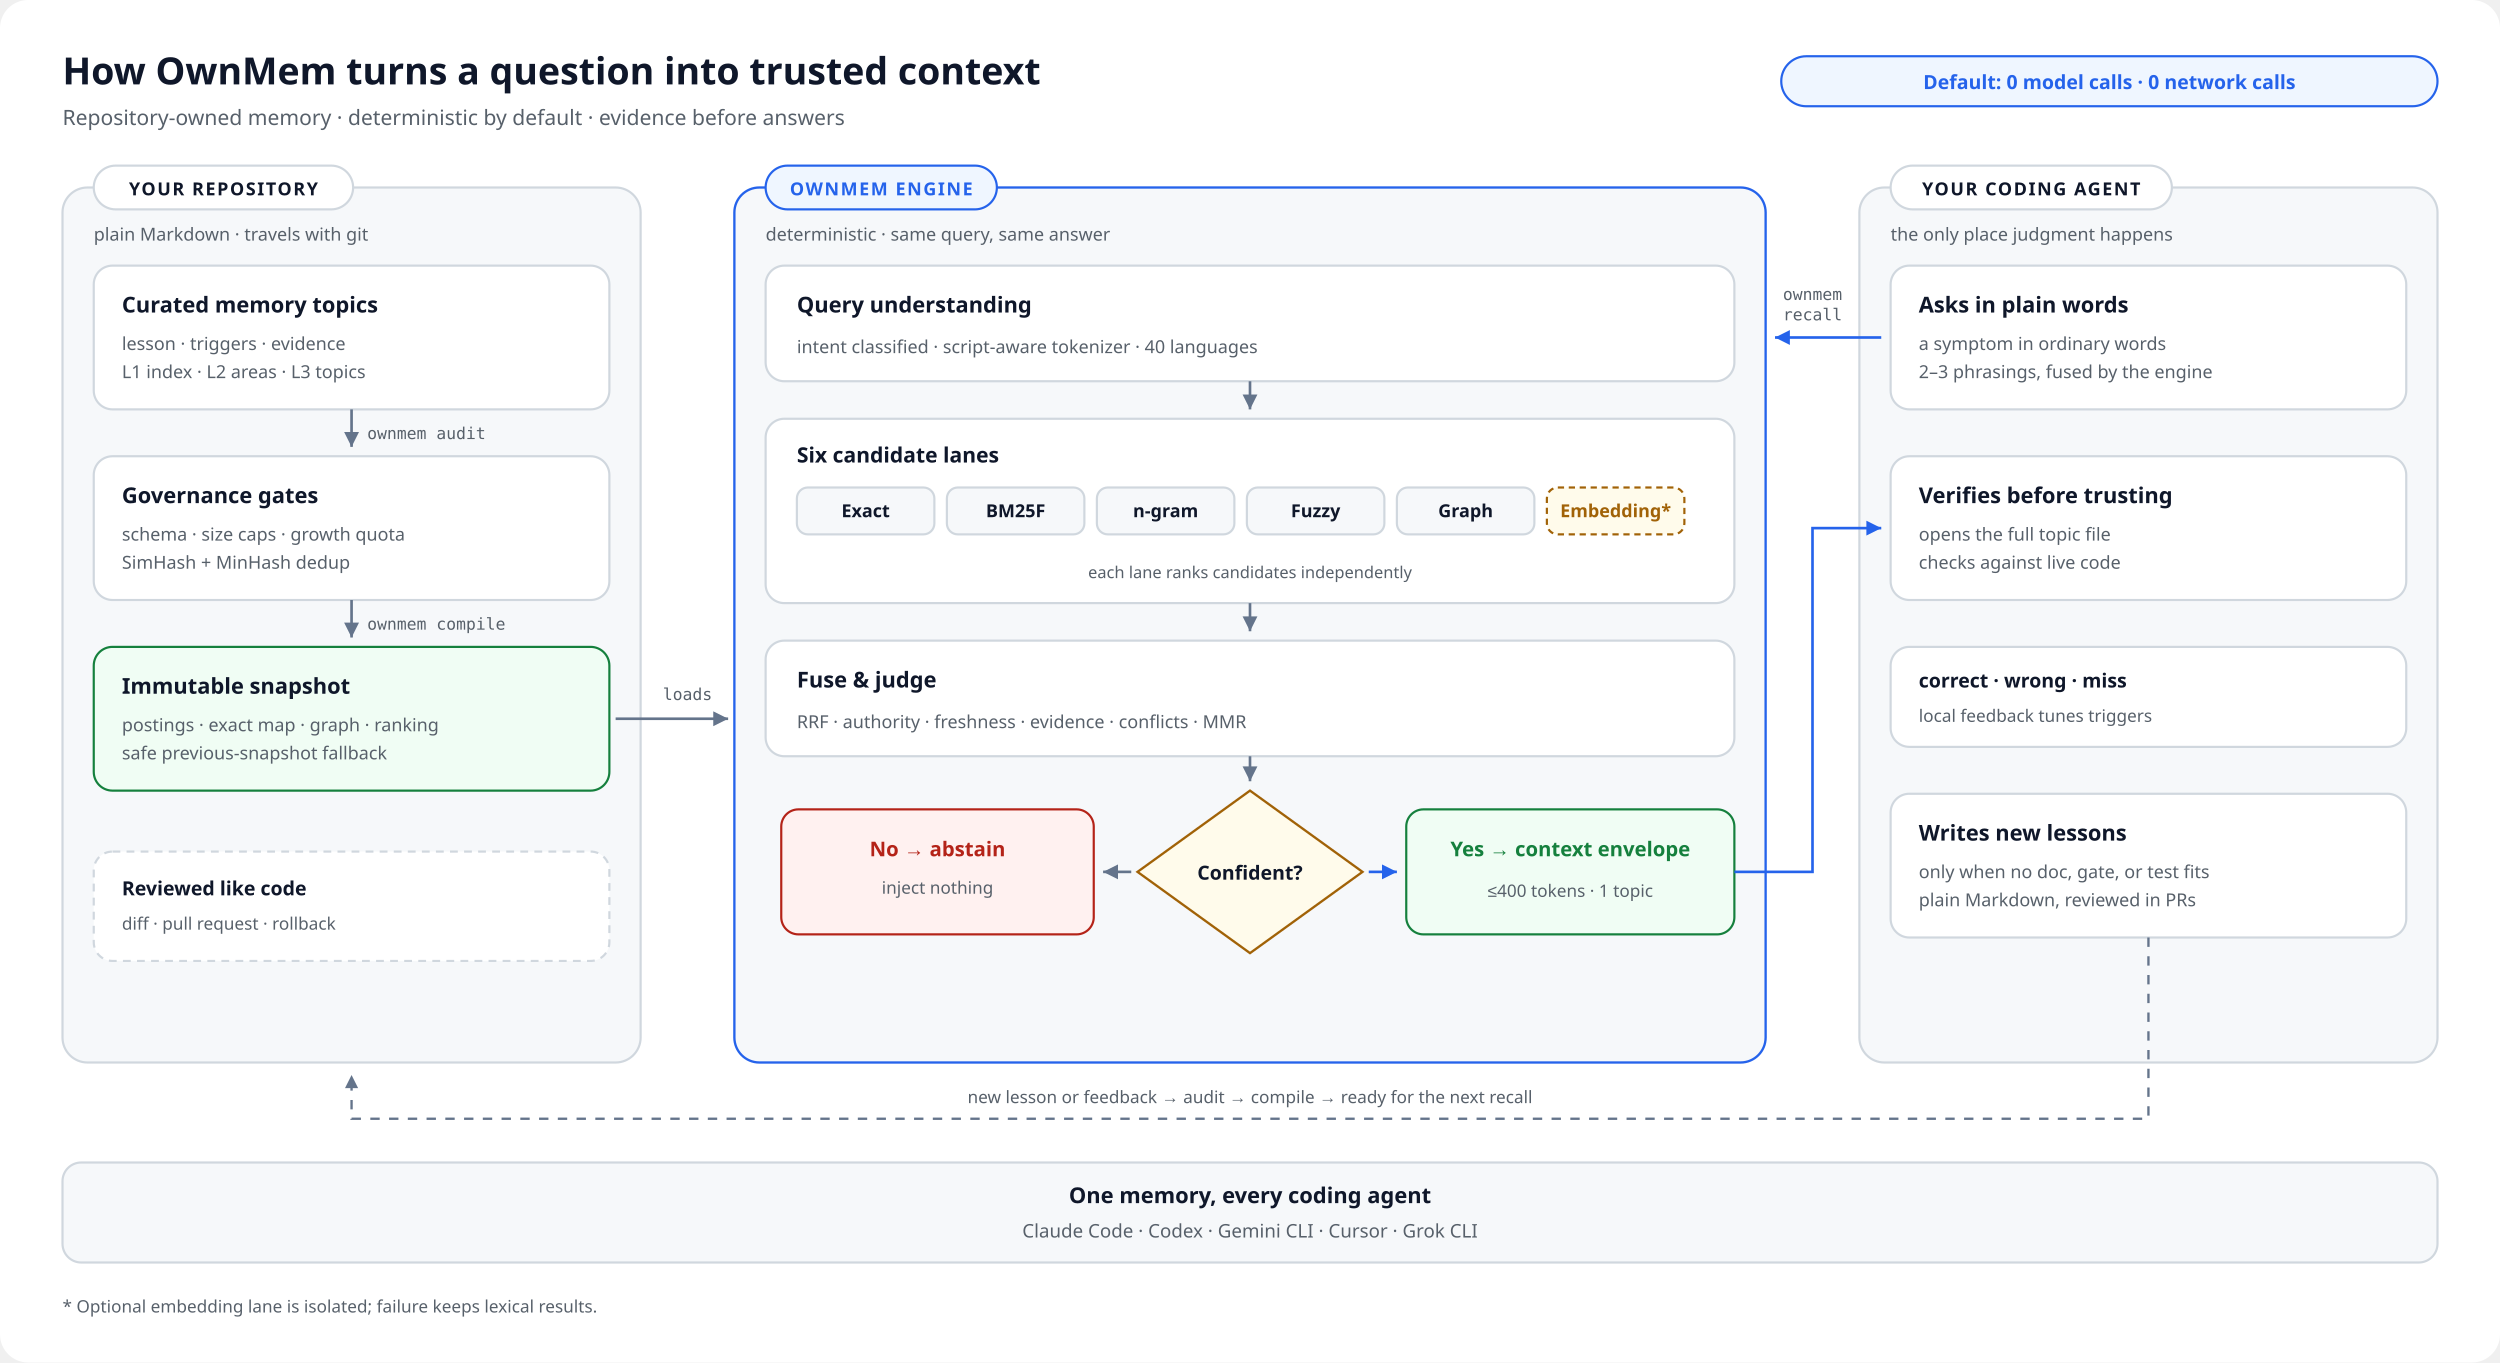
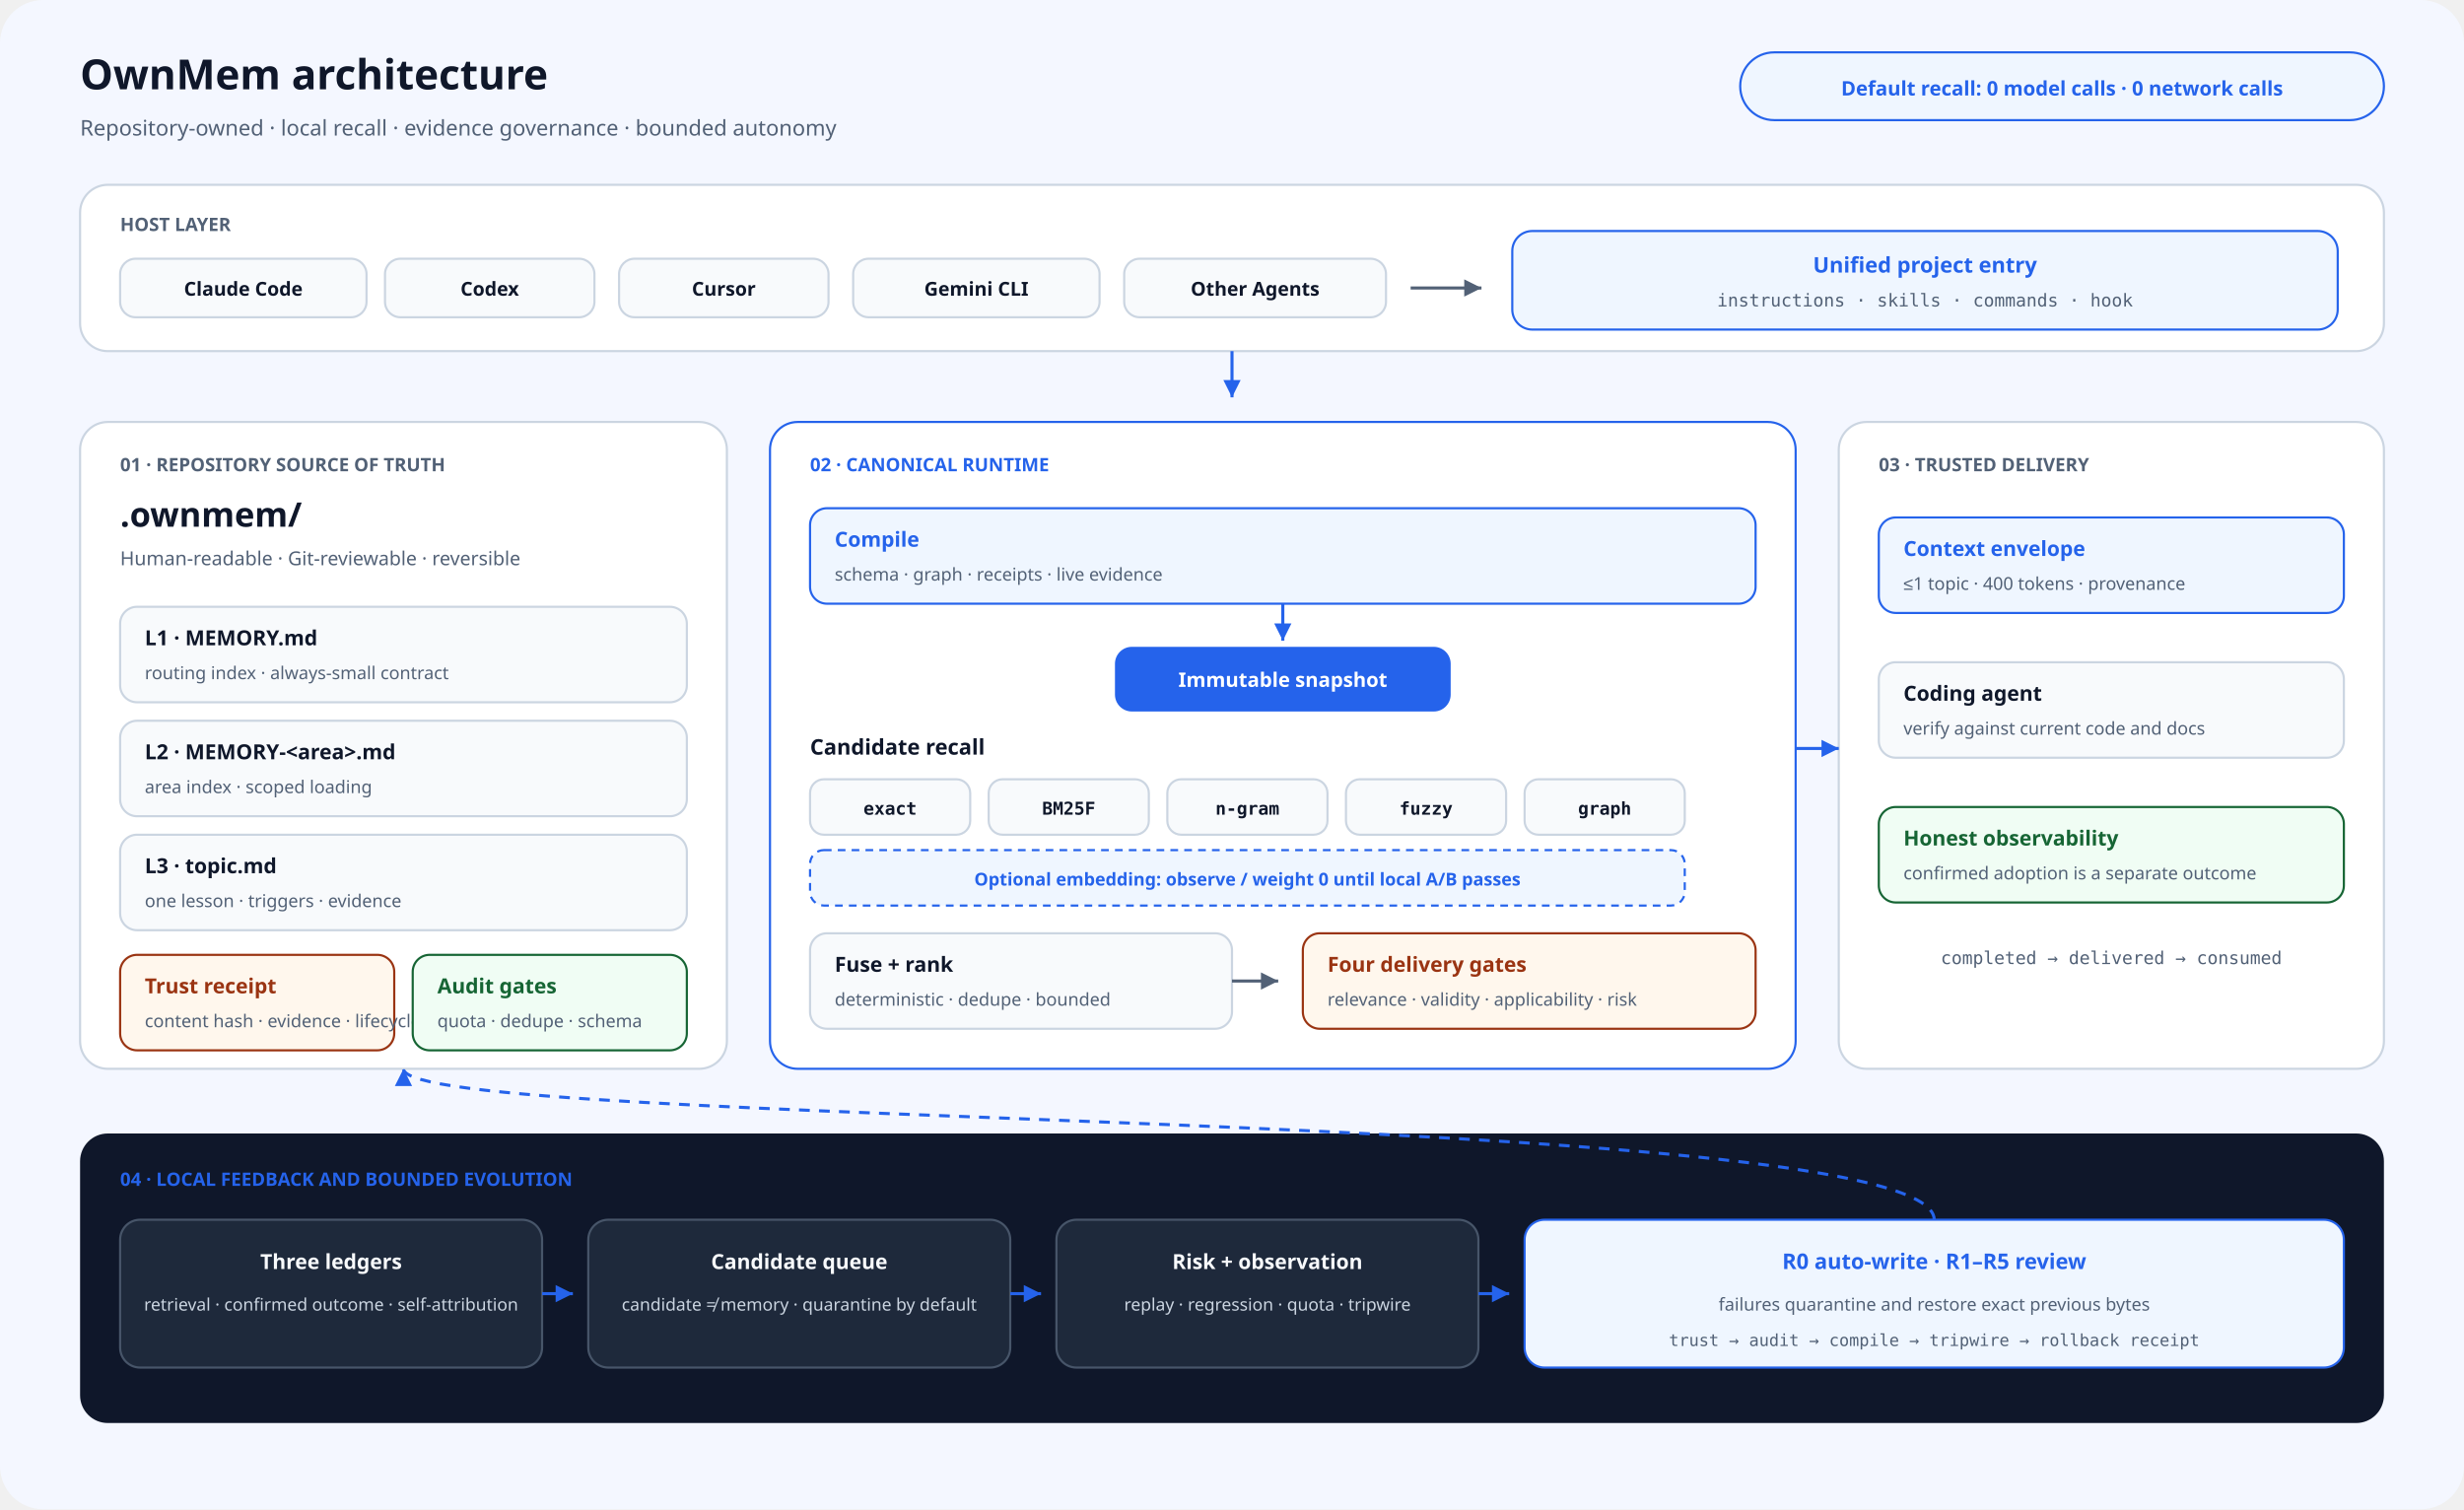
- <svg xmlns="http://www.w3.org/2000/svg" viewBox="0 0 1600 872" role="img" aria-labelledby="title description" font-family="-apple-system, BlinkMacSystemFont, 'Segoe UI', 'Noto Sans', 'Helvetica Neue', Arial, sans-serif">
+ <svg xmlns="http://www.w3.org/2000/svg" viewBox="0 0 1600 980" role="img" aria-labelledby="title description" font-family="-apple-system, BlinkMacSystemFont, 'Segoe UI', 'Noto Sans', Arial, sans-serif">
  <defs>
    <marker id="arrow" viewBox="0 0 10 10" refX="8" refY="5" markerWidth="7" markerHeight="7" orient="auto-start-reverse">
-       <path d="M 0 1 L 8 5 L 0 9 z" fill="#64748b" />
+       <path d="M 0 1 L 8 5 L 0 9 z" fill="#526176" />
    </marker>
-     <marker id="accent" viewBox="0 0 10 10" refX="8" refY="5" markerWidth="7" markerHeight="7" orient="auto-start-reverse">
+     <marker id="arrowBlue" viewBox="0 0 10 10" refX="8" refY="5" markerWidth="7" markerHeight="7" orient="auto-start-reverse">
      <path d="M 0 1 L 8 5 L 0 9 z" fill="#2563eb" />
    </marker>
  </defs>
-   <rect x="0" y="0" width="1600" height="872" rx="18" fill="#ffffff" />
-   <text x="40" y="54" text-anchor="start" font-size="24" font-weight="700" fill="#0f172a">How OwnMem turns a question into trusted context</text>
-   <text x="40" y="80" text-anchor="start" font-size="13.5" font-weight="400" fill="#57606a">Repository-owned memory · deterministic by default · evidence before answers</text>
-   <rect x="1140" y="36" width="420" height="32" rx="16" fill="#eff6ff" stroke="#2563eb" stroke-width="1.4" />
-   <text x="1350" y="57" text-anchor="middle" font-size="12.5" font-weight="600" fill="#2563eb">Default: 0 model calls · 0 network calls</text>
-   <rect x="40" y="120" width="370" height="560" rx="16" fill="#f6f8fa" stroke="#d0d7de" stroke-width="1.4" />
-   <rect x="470" y="120" width="660" height="560" rx="16" fill="#f6f8fa" stroke="#2563eb" stroke-width="1.5" />
-   <rect x="1190" y="120" width="370" height="560" rx="16" fill="#f6f8fa" stroke="#d0d7de" stroke-width="1.4" />
-   <rect x="60" y="106" width="166" height="28" rx="14" fill="#ffffff" stroke="#d0d7de" stroke-width="1.4" />
-   <text x="143" y="125" text-anchor="middle" font-size="11.5" font-weight="700" letter-spacing="1" fill="#0f172a">YOUR REPOSITORY</text>
-   <rect x="490" y="106" width="148" height="28" rx="14" fill="#eff6ff" stroke="#2563eb" stroke-width="1.4" />
-   <text x="564" y="125" text-anchor="middle" font-size="11.5" font-weight="700" letter-spacing="1" fill="#2563eb">OWNMEM ENGINE</text>
-   <rect x="1210" y="106" width="180" height="28" rx="14" fill="#ffffff" stroke="#d0d7de" stroke-width="1.4" />
-   <text x="1300" y="125" text-anchor="middle" font-size="11.5" font-weight="700" letter-spacing="1" fill="#0f172a">YOUR CODING AGENT</text>
-   <text x="60" y="154" text-anchor="start" font-size="11.5" font-weight="400" fill="#57606a">plain Markdown · travels with git</text>
-   <text x="490" y="154" text-anchor="start" font-size="11.5" font-weight="400" fill="#57606a">deterministic · same query, same answer</text>
-   <text x="1210" y="154" text-anchor="start" font-size="11.5" font-weight="400" fill="#57606a">the only place judgment happens</text>
-   <rect x="60" y="170" width="330" height="92" rx="12" fill="#ffffff" stroke="#d0d7de" stroke-width="1.4" />
-   <text x="78" y="200" text-anchor="start" font-size="14" font-weight="650" fill="#0f172a">Curated memory topics</text>
-   <text x="78" y="224" text-anchor="start" font-size="11.5" font-weight="400" fill="#57606a">lesson · triggers · evidence</text>
-   <text x="78" y="242" text-anchor="start" font-size="11.5" font-weight="400" fill="#57606a">L1 index · L2 areas · L3 topics</text>
-   <path d="M 225 262 L 225 286" fill="none" stroke="#64748b" stroke-width="1.7" marker-end="url(#arrow)" />
-   <text x="235" y="281" text-anchor="start" font-size="10.5" font-weight="400" font-family="ui-monospace, SFMono-Regular, 'SF Mono', Menlo, Consolas, monospace" fill="#57606a">ownmem audit</text>
-   <rect x="60" y="292" width="330" height="92" rx="12" fill="#ffffff" stroke="#d0d7de" stroke-width="1.4" />
-   <text x="78" y="322" text-anchor="start" font-size="14" font-weight="650" fill="#0f172a">Governance gates</text>
-   <text x="78" y="346" text-anchor="start" font-size="11.5" font-weight="400" fill="#57606a">schema · size caps · growth quota</text>
-   <text x="78" y="364" text-anchor="start" font-size="11.5" font-weight="400" fill="#57606a">SimHash + MinHash dedup</text>
-   <path d="M 225 384 L 225 408" fill="none" stroke="#64748b" stroke-width="1.7" marker-end="url(#arrow)" />
-   <text x="235" y="403" text-anchor="start" font-size="10.5" font-weight="400" font-family="ui-monospace, SFMono-Regular, 'SF Mono', Menlo, Consolas, monospace" fill="#57606a">ownmem compile</text>
-   <rect x="60" y="414" width="330" height="92" rx="12" fill="#f0fdf4" stroke="#15803d" stroke-width="1.4" />
-   <text x="78" y="444" text-anchor="start" font-size="14" font-weight="650" fill="#0f172a">Immutable snapshot</text>
-   <text x="78" y="468" text-anchor="start" font-size="11.5" font-weight="400" fill="#57606a">postings · exact map · graph · ranking</text>
-   <text x="78" y="486" text-anchor="start" font-size="11.5" font-weight="400" fill="#57606a">safe previous-snapshot fallback</text>
-   <rect x="60" y="545" width="330" height="70" rx="12" fill="#ffffff" stroke="#d0d7de" stroke-width="1.4" stroke-dasharray="5 4" />
-   <text x="78" y="573" text-anchor="start" font-size="12.5" font-weight="600" fill="#0f172a">Reviewed like code</text>
-   <text x="78" y="595" text-anchor="start" font-size="11" font-weight="400" fill="#57606a">diff · pull request · rollback</text>
-   <text x="440" y="448" text-anchor="middle" font-size="10.5" font-weight="400" font-family="ui-monospace, SFMono-Regular, 'SF Mono', Menlo, Consolas, monospace" fill="#57606a">loads</text>
-   <path d="M 394 460 L 466 460" fill="none" stroke="#64748b" stroke-width="1.7" marker-end="url(#arrow)" />
-   <rect x="490" y="170" width="620" height="74" rx="12" fill="#ffffff" stroke="#d0d7de" stroke-width="1.4" />
-   <text x="510" y="200" text-anchor="start" font-size="14" font-weight="650" fill="#0f172a">Query understanding</text>
-   <text x="510" y="226" text-anchor="start" font-size="11.5" font-weight="400" fill="#57606a">intent classified · script-aware tokenizer · 40 languages</text>
-   <path d="M 800 244 L 800 262" fill="none" stroke="#64748b" stroke-width="1.7" marker-end="url(#arrow)" />
-   <rect x="490" y="268" width="620" height="118" rx="12" fill="#ffffff" stroke="#d0d7de" stroke-width="1.4" />
-   <text x="510" y="296" text-anchor="start" font-size="13.5" font-weight="650" fill="#0f172a">Six candidate lanes</text>
-   <rect x="510" y="312" width="88" height="30" rx="7" fill="#f6f8fa" stroke="#d0d7de" stroke-width="1.4" />
-   <text x="554" y="331" text-anchor="middle" font-size="11.5" font-weight="600" fill="#0f172a">Exact</text>
-   <rect x="606" y="312" width="88" height="30" rx="7" fill="#f6f8fa" stroke="#d0d7de" stroke-width="1.4" />
-   <text x="650" y="331" text-anchor="middle" font-size="11.5" font-weight="600" fill="#0f172a">BM25F</text>
-   <rect x="702" y="312" width="88" height="30" rx="7" fill="#f6f8fa" stroke="#d0d7de" stroke-width="1.4" />
-   <text x="746" y="331" text-anchor="middle" font-size="11.5" font-weight="600" fill="#0f172a">n-gram</text>
-   <rect x="798" y="312" width="88" height="30" rx="7" fill="#f6f8fa" stroke="#d0d7de" stroke-width="1.4" />
-   <text x="842" y="331" text-anchor="middle" font-size="11.5" font-weight="600" fill="#0f172a">Fuzzy</text>
-   <rect x="894" y="312" width="88" height="30" rx="7" fill="#f6f8fa" stroke="#d0d7de" stroke-width="1.4" />
-   <text x="938" y="331" text-anchor="middle" font-size="11.5" font-weight="600" fill="#0f172a">Graph</text>
-   <rect x="990" y="312" width="88" height="30" rx="7" fill="#fffbeb" stroke="#a16207" stroke-width="1.4" stroke-dasharray="4 3" />
-   <text x="1034" y="331" text-anchor="middle" font-size="11.5" font-weight="600" fill="#a16207">Embedding*</text>
-   <text x="800" y="370" text-anchor="middle" font-size="10.5" font-weight="400" fill="#57606a">each lane ranks candidates independently</text>
-   <path d="M 800 386 L 800 404" fill="none" stroke="#64748b" stroke-width="1.7" marker-end="url(#arrow)" />
-   <rect x="490" y="410" width="620" height="74" rx="12" fill="#ffffff" stroke="#d0d7de" stroke-width="1.4" />
-   <text x="510" y="440" text-anchor="start" font-size="14" font-weight="650" fill="#0f172a">Fuse &amp; judge</text>
-   <text x="510" y="466" text-anchor="start" font-size="11.5" font-weight="400" fill="#57606a">RRF · authority · freshness · evidence · conflicts · MMR</text>
-   <path d="M 800 484 L 800 500" fill="none" stroke="#64748b" stroke-width="1.7" marker-end="url(#arrow)" />
-   <polygon points="800,506 872,558 800,610 728,558" fill="#fffbeb" stroke="#a16207" stroke-width="1.5" />
-   <text x="800" y="563" text-anchor="middle" font-size="12.5" font-weight="650" fill="#0f172a">Confident?</text>
-   <rect x="500" y="518" width="200" height="80" rx="11" fill="#fff1f0" stroke="#b42318" stroke-width="1.4" />
-   <text x="600" y="548" text-anchor="middle" font-size="13" font-weight="650" fill="#b42318">No → abstain</text>
-   <text x="600" y="572" text-anchor="middle" font-size="11" font-weight="400" fill="#57606a">inject nothing</text>
-   <path d="M 724 558 L 706 558" fill="none" stroke="#64748b" stroke-width="1.7" marker-end="url(#arrow)" />
-   <rect x="900" y="518" width="210" height="80" rx="11" fill="#f0fdf4" stroke="#15803d" stroke-width="1.4" />
-   <text x="1005" y="548" text-anchor="middle" font-size="13" font-weight="650" fill="#15803d">Yes → context envelope</text>
-   <text x="1005" y="574" text-anchor="middle" font-size="11" font-weight="400" fill="#57606a">≤400 tokens · 1 topic</text>
-   <path d="M 876 558 L 894 558" fill="none" stroke="#2563eb" stroke-width="1.7" marker-end="url(#accent)" />
-   <path d="M 1110 558 L 1160 558 L 1160 338 L 1204 338" fill="none" stroke="#2563eb" stroke-width="1.7" marker-end="url(#accent)" />
-   <rect x="1210" y="170" width="330" height="92" rx="12" fill="#ffffff" stroke="#d0d7de" stroke-width="1.4" />
-   <text x="1228" y="200" text-anchor="start" font-size="14" font-weight="650" fill="#0f172a">Asks in plain words</text>
-   <text x="1228" y="224" text-anchor="start" font-size="11.5" font-weight="400" fill="#57606a">a symptom in ordinary words</text>
-   <text x="1228" y="242" text-anchor="start" font-size="11.5" font-weight="400" fill="#57606a">2–3 phrasings, fused by the engine</text>
-   <rect x="1210" y="292" width="330" height="92" rx="12" fill="#ffffff" stroke="#d0d7de" stroke-width="1.4" />
-   <text x="1228" y="322" text-anchor="start" font-size="14" font-weight="650" fill="#0f172a">Verifies before trusting</text>
-   <text x="1228" y="346" text-anchor="start" font-size="11.5" font-weight="400" fill="#57606a">opens the full topic file</text>
-   <text x="1228" y="364" text-anchor="start" font-size="11.5" font-weight="400" fill="#57606a">checks against live code</text>
-   <rect x="1210" y="414" width="330" height="64" rx="12" fill="#ffffff" stroke="#d0d7de" stroke-width="1.4" />
-   <text x="1228" y="440" text-anchor="start" font-size="12.5" font-weight="650" fill="#0f172a">correct · wrong · miss</text>
-   <text x="1228" y="462" text-anchor="start" font-size="11" font-weight="400" fill="#57606a">local feedback tunes triggers</text>
-   <rect x="1210" y="508" width="330" height="92" rx="12" fill="#ffffff" stroke="#d0d7de" stroke-width="1.4" />
-   <text x="1228" y="538" text-anchor="start" font-size="14" font-weight="650" fill="#0f172a">Writes new lessons</text>
-   <text x="1228" y="562" text-anchor="start" font-size="11.5" font-weight="400" fill="#57606a">only when no doc, gate, or test fits</text>
-   <text x="1228" y="580" text-anchor="start" font-size="11.5" font-weight="400" fill="#57606a">plain Markdown, reviewed in PRs</text>
-   <text x="1160" y="192" text-anchor="middle" font-size="10.5" font-weight="400" font-family="ui-monospace, SFMono-Regular, 'SF Mono', Menlo, Consolas, monospace" fill="#57606a">ownmem</text>
-   <text x="1160" y="205" text-anchor="middle" font-size="10.5" font-weight="400" font-family="ui-monospace, SFMono-Regular, 'SF Mono', Menlo, Consolas, monospace" fill="#57606a">recall</text>
-   <path d="M 1204 216 L 1136 216 " fill="none" stroke="#2563eb" stroke-width="1.7" marker-end="url(#accent)" />
-   <path d="M 1375 600 L 1375 716 L 225 716 L 225 688" fill="none" stroke="#64748b" stroke-width="1.5" stroke-dasharray="6 6" marker-end="url(#arrow)" />
-   <text x="800" y="706" text-anchor="middle" font-size="11" font-weight="400" fill="#57606a">new lesson or feedback → audit → compile → ready for the next recall</text>
-   <rect x="40" y="744" width="1520" height="64" rx="12" fill="#f6f8fa" stroke="#d0d7de" stroke-width="1.4" />
-   <text x="800" y="770" text-anchor="middle" font-size="14" font-weight="650" fill="#0f172a">One memory, every coding agent</text>
-   <text x="800" y="792" text-anchor="middle" font-size="12" font-weight="400" fill="#57606a">Claude Code · Codex · Gemini CLI · Cursor · Grok CLI</text>
-   <text x="40" y="840" text-anchor="start" font-size="11" font-weight="400" fill="#57606a">* Optional embedding lane is isolated; failure keeps lexical results.</text>
+   <rect x="0" y="0" width="1600" height="980" rx="28" fill="#f4f7ff" />
+   <text x="52" y="58" text-anchor="start" font-size="27" font-weight="750" fill="#0f172a">OwnMem architecture</text>
+   <text x="52" y="88" text-anchor="start" font-size="14" font-weight="500" fill="#526176">Repository-owned · local recall · evidence governance · bounded autonomy</text>
+   <rect x="1130" y="34" width="418" height="44" rx="22" fill="#eff6ff" stroke="#2563eb" stroke-width="1.4" />
+   <text x="1339" y="62" text-anchor="middle" font-size="13" font-weight="650" fill="#2563eb">Default recall: 0 model calls · 0 network calls</text>
+   <rect x="52" y="120" width="1496" height="108" rx="18" fill="#ffffff" stroke="#cbd5e1" stroke-width="1.4" />
+   <text x="78" y="150" text-anchor="start" font-size="12" font-weight="750" fill="#526176">HOST LAYER</text>
+   <rect x="78" y="168" width="160" height="38" rx="10" fill="#f8fafc" stroke="#cbd5e1" stroke-width="1.4" />
+   <text x="158" y="192" text-anchor="middle" font-size="12.5" font-weight="650" fill="#0f172a">Claude Code</text>
+   <rect x="250" y="168" width="136" height="38" rx="10" fill="#f8fafc" stroke="#cbd5e1" stroke-width="1.4" />
+   <text x="318" y="192" text-anchor="middle" font-size="12.5" font-weight="650" fill="#0f172a">Codex</text>
+   <rect x="402" y="168" width="136" height="38" rx="10" fill="#f8fafc" stroke="#cbd5e1" stroke-width="1.4" />
+   <text x="470" y="192" text-anchor="middle" font-size="12.5" font-weight="650" fill="#0f172a">Cursor</text>
+   <rect x="554" y="168" width="160" height="38" rx="10" fill="#f8fafc" stroke="#cbd5e1" stroke-width="1.4" />
+   <text x="634" y="192" text-anchor="middle" font-size="12.5" font-weight="650" fill="#0f172a">Gemini CLI</text>
+   <rect x="730" y="168" width="170" height="38" rx="10" fill="#f8fafc" stroke="#cbd5e1" stroke-width="1.4" />
+   <text x="815" y="192" text-anchor="middle" font-size="12.5" font-weight="650" fill="#0f172a">Other Agents</text>
+   <path d="M 916 187 L 962 187" fill="none" stroke="#526176" stroke-width="2" marker-end="url(#arrow)" />
+   <rect x="982" y="150" width="536" height="64" rx="13" fill="#eff6ff" stroke="#2563eb" stroke-width="1.4" />
+   <text x="1250" y="177" text-anchor="middle" font-size="14" font-weight="700" fill="#2563eb">Unified project entry</text>
+   <text x="1250" y="199" text-anchor="middle" font-size="11.5" font-weight="400" font-family="ui-monospace, SFMono-Regular, Menlo, Consolas, monospace" fill="#526176">instructions · skills · commands · hook</text>
+   <path d="M 800 228 L 800 258" fill="none" stroke="#2563eb" stroke-width="2" marker-end="url(#arrowBlue)" />
+   <rect x="52" y="274" width="420" height="420" rx="18" fill="#ffffff" stroke="#cbd5e1" stroke-width="1.4" />
+   <text x="78" y="306" text-anchor="start" font-size="12" font-weight="750" fill="#526176">01 · REPOSITORY SOURCE OF TRUTH</text>
+   <text x="78" y="342" text-anchor="start" font-size="22" font-weight="750" fill="#0f172a">.ownmem/</text>
+   <text x="78" y="367" text-anchor="start" font-size="12.5" font-weight="400" fill="#526176">Human-readable · Git-reviewable · reversible</text>
+   <rect x="78" y="394" width="368" height="62" rx="11" fill="#f8fafc" stroke="#cbd5e1" stroke-width="1.4" />
+   <text x="94" y="419" text-anchor="start" font-size="13.5" font-weight="700" fill="#0f172a">L1 · MEMORY.md</text>
+   <text x="94" y="441" text-anchor="start" font-size="11.5" font-weight="400" fill="#526176">routing index · always-small contract</text>
+   <rect x="78" y="468" width="368" height="62" rx="11" fill="#f8fafc" stroke="#cbd5e1" stroke-width="1.4" />
+   <text x="94" y="493" text-anchor="start" font-size="13.5" font-weight="700" fill="#0f172a">L2 · MEMORY-&lt;area&gt;.md</text>
+   <text x="94" y="515" text-anchor="start" font-size="11.5" font-weight="400" fill="#526176">area index · scoped loading</text>
+   <rect x="78" y="542" width="368" height="62" rx="11" fill="#f8fafc" stroke="#cbd5e1" stroke-width="1.4" />
+   <text x="94" y="567" text-anchor="start" font-size="13.5" font-weight="700" fill="#0f172a">L3 · topic.md</text>
+   <text x="94" y="589" text-anchor="start" font-size="11.5" font-weight="400" fill="#526176">one lesson · triggers · evidence</text>
+   <rect x="78" y="620" width="178" height="62" rx="11" fill="#fff7ed" stroke="#9a3412" stroke-width="1.4" />
+   <text x="94" y="645" text-anchor="start" font-size="13.5" font-weight="700" fill="#9a3412">Trust receipt</text>
+   <text x="94" y="667" text-anchor="start" font-size="11.5" font-weight="400" fill="#526176">content hash · evidence · lifecycle</text>
+   <rect x="268" y="620" width="178" height="62" rx="11" fill="#f0fdf4" stroke="#166534" stroke-width="1.4" />
+   <text x="284" y="645" text-anchor="start" font-size="13.5" font-weight="700" fill="#166534">Audit gates</text>
+   <text x="284" y="667" text-anchor="start" font-size="11.5" font-weight="400" fill="#526176">quota · dedupe · schema</text>
+   <rect x="500" y="274" width="666" height="420" rx="18" fill="#ffffff" stroke="#2563eb" stroke-width="1.4" />
+   <text x="526" y="306" text-anchor="start" font-size="12" font-weight="750" fill="#2563eb">02 · CANONICAL RUNTIME</text>
+   <rect x="526" y="330" width="614" height="62" rx="11" fill="#eff6ff" stroke="#2563eb" stroke-width="1.4" />
+   <text x="542" y="355" text-anchor="start" font-size="13.5" font-weight="700" fill="#2563eb">Compile</text>
+   <text x="542" y="377" text-anchor="start" font-size="11.5" font-weight="400" fill="#526176">schema · graph · receipts · live evidence</text>
+   <path d="M 833 392 L 833 416" fill="none" stroke="#2563eb" stroke-width="2" marker-end="url(#arrowBlue)" />
+   <rect x="724" y="420" width="218" height="42" rx="11" fill="#2563eb" />
+   <text x="833" y="446" text-anchor="middle" font-size="13" font-weight="700" fill="#ffffff">Immutable snapshot</text>
+   <text x="526" y="490" text-anchor="start" font-size="14" font-weight="700" fill="#0f172a">Candidate recall</text>
+   <rect x="526" y="506" width="104" height="36" rx="9" fill="#f8fafc" stroke="#cbd5e1" stroke-width="1.4" />
+   <text x="578" y="529" text-anchor="middle" font-size="11.5" font-weight="650" font-family="ui-monospace, SFMono-Regular, Menlo, Consolas, monospace" fill="#0f172a">exact</text>
+   <rect x="642" y="506" width="104" height="36" rx="9" fill="#f8fafc" stroke="#cbd5e1" stroke-width="1.4" />
+   <text x="694" y="529" text-anchor="middle" font-size="11.5" font-weight="650" font-family="ui-monospace, SFMono-Regular, Menlo, Consolas, monospace" fill="#0f172a">BM25F</text>
+   <rect x="758" y="506" width="104" height="36" rx="9" fill="#f8fafc" stroke="#cbd5e1" stroke-width="1.4" />
+   <text x="810" y="529" text-anchor="middle" font-size="11.5" font-weight="650" font-family="ui-monospace, SFMono-Regular, Menlo, Consolas, monospace" fill="#0f172a">n-gram</text>
+   <rect x="874" y="506" width="104" height="36" rx="9" fill="#f8fafc" stroke="#cbd5e1" stroke-width="1.4" />
+   <text x="926" y="529" text-anchor="middle" font-size="11.5" font-weight="650" font-family="ui-monospace, SFMono-Regular, Menlo, Consolas, monospace" fill="#0f172a">fuzzy</text>
+   <rect x="990" y="506" width="104" height="36" rx="9" fill="#f8fafc" stroke="#cbd5e1" stroke-width="1.4" />
+   <text x="1042" y="529" text-anchor="middle" font-size="11.5" font-weight="650" font-family="ui-monospace, SFMono-Regular, Menlo, Consolas, monospace" fill="#0f172a">graph</text>
+   <rect x="526" y="552" width="568" height="36" rx="9" fill="#eff6ff" stroke="#2563eb" stroke-width="1.4" stroke-dasharray="5 4" />
+   <text x="810" y="575" text-anchor="middle" font-size="11.5" font-weight="600" fill="#2563eb">Optional embedding: observe / weight 0 until local A/B passes</text>
+   <rect x="526" y="606" width="274" height="62" rx="11" fill="#f8fafc" stroke="#cbd5e1" stroke-width="1.4" />
+   <text x="542" y="631" text-anchor="start" font-size="13.5" font-weight="700" fill="#0f172a">Fuse + rank</text>
+   <text x="542" y="653" text-anchor="start" font-size="11.5" font-weight="400" fill="#526176">deterministic · dedupe · bounded</text>
+   <path d="M 800 637 L 830 637" fill="none" stroke="#526176" stroke-width="2" marker-end="url(#arrow)" />
+   <rect x="846" y="606" width="294" height="62" rx="11" fill="#fff7ed" stroke="#9a3412" stroke-width="1.4" />
+   <text x="862" y="631" text-anchor="start" font-size="13.5" font-weight="700" fill="#9a3412">Four delivery gates</text>
+   <text x="862" y="653" text-anchor="start" font-size="11.5" font-weight="400" fill="#526176">relevance · validity · applicability · risk</text>
+   <rect x="1194" y="274" width="354" height="420" rx="18" fill="#ffffff" stroke="#cbd5e1" stroke-width="1.4" />
+   <text x="1220" y="306" text-anchor="start" font-size="12" font-weight="750" fill="#526176">03 · TRUSTED DELIVERY</text>
+   <rect x="1220" y="336" width="302" height="62" rx="11" fill="#eff6ff" stroke="#2563eb" stroke-width="1.4" />
+   <text x="1236" y="361" text-anchor="start" font-size="13.5" font-weight="700" fill="#2563eb">Context envelope</text>
+   <text x="1236" y="383" text-anchor="start" font-size="11.5" font-weight="400" fill="#526176">≤1 topic · 400 tokens · provenance</text>
+   <path d="M 1166 486 L 1194 486" fill="none" stroke="#2563eb" stroke-width="2" marker-end="url(#arrowBlue)" />
+   <rect x="1220" y="430" width="302" height="62" rx="11" fill="#f8fafc" stroke="#cbd5e1" stroke-width="1.4" />
+   <text x="1236" y="455" text-anchor="start" font-size="13.5" font-weight="700" fill="#0f172a">Coding agent</text>
+   <text x="1236" y="477" text-anchor="start" font-size="11.5" font-weight="400" fill="#526176">verify against current code and docs</text>
+   <rect x="1220" y="524" width="302" height="62" rx="11" fill="#f0fdf4" stroke="#166534" stroke-width="1.4" />
+   <text x="1236" y="549" text-anchor="start" font-size="13.5" font-weight="700" fill="#166534">Honest observability</text>
+   <text x="1236" y="571" text-anchor="start" font-size="11.5" font-weight="400" fill="#526176">confirmed adoption is a separate outcome</text>
+   <text x="1371" y="626" text-anchor="middle" font-size="11.5" font-weight="500" font-family="ui-monospace, SFMono-Regular, Menlo, Consolas, monospace" fill="#526176">completed → delivered → consumed</text>
+   <rect x="52" y="736" width="1496" height="188" rx="18" fill="#0f172a" />
+   <text x="78" y="770" text-anchor="start" font-size="12" font-weight="750" fill="#2563eb">04 · LOCAL FEEDBACK AND BOUNDED EVOLUTION</text>
+   <rect x="78" y="792" width="274" height="96" rx="13" fill="#1e293b" stroke="#475569" stroke-width="1.4" />
+   <text x="215" y="824" text-anchor="middle" font-size="13.5" font-weight="700" fill="#f8fafc">Three ledgers</text>
+   <text x="215" y="851" text-anchor="middle" font-size="11.2" font-weight="400" fill="#cbd5e1">retrieval · confirmed outcome · self-attribution</text>
+   <rect x="382" y="792" width="274" height="96" rx="13" fill="#1e293b" stroke="#475569" stroke-width="1.4" />
+   <text x="519" y="824" text-anchor="middle" font-size="13.5" font-weight="700" fill="#f8fafc">Candidate queue</text>
+   <text x="519" y="851" text-anchor="middle" font-size="11.2" font-weight="400" fill="#cbd5e1">candidate ≠ memory · quarantine by default</text>
+   <rect x="686" y="792" width="274" height="96" rx="13" fill="#1e293b" stroke="#475569" stroke-width="1.4" />
+   <text x="823" y="824" text-anchor="middle" font-size="13.5" font-weight="700" fill="#f8fafc">Risk + observation</text>
+   <text x="823" y="851" text-anchor="middle" font-size="11.2" font-weight="400" fill="#cbd5e1">replay · regression · quota · tripwire</text>
+   <path d="M 352 840 L 372 840" fill="none" stroke="#2563eb" stroke-width="2" marker-end="url(#arrowBlue)" />
+   <path d="M 656 840 L 676 840" fill="none" stroke="#2563eb" stroke-width="2" marker-end="url(#arrowBlue)" />
+   <path d="M 960 840 L 980 840" fill="none" stroke="#2563eb" stroke-width="2" marker-end="url(#arrowBlue)" />
+   <rect x="990" y="792" width="532" height="96" rx="13" fill="#eff6ff" stroke="#2563eb" stroke-width="1.4" />
+   <text x="1256" y="824" text-anchor="middle" font-size="14" font-weight="750" fill="#2563eb">R0 auto-write · R1–R5 review</text>
+   <text x="1256" y="851" text-anchor="middle" font-size="11.5" font-weight="500" fill="#526176">failures quarantine and restore exact previous bytes</text>
+   <text x="1256" y="874" text-anchor="middle" font-size="10.8" font-weight="500" font-family="ui-monospace, SFMono-Regular, Menlo, Consolas, monospace" fill="#526176">trust → audit → compile → tripwire → rollback receipt</text>
+   <path d="M 1256 792 C 1256 718, 262 734, 262 694" fill="none" stroke="#2563eb" stroke-width="2" stroke-dasharray="7 6" marker-end="url(#arrowBlue)" />
</svg>
